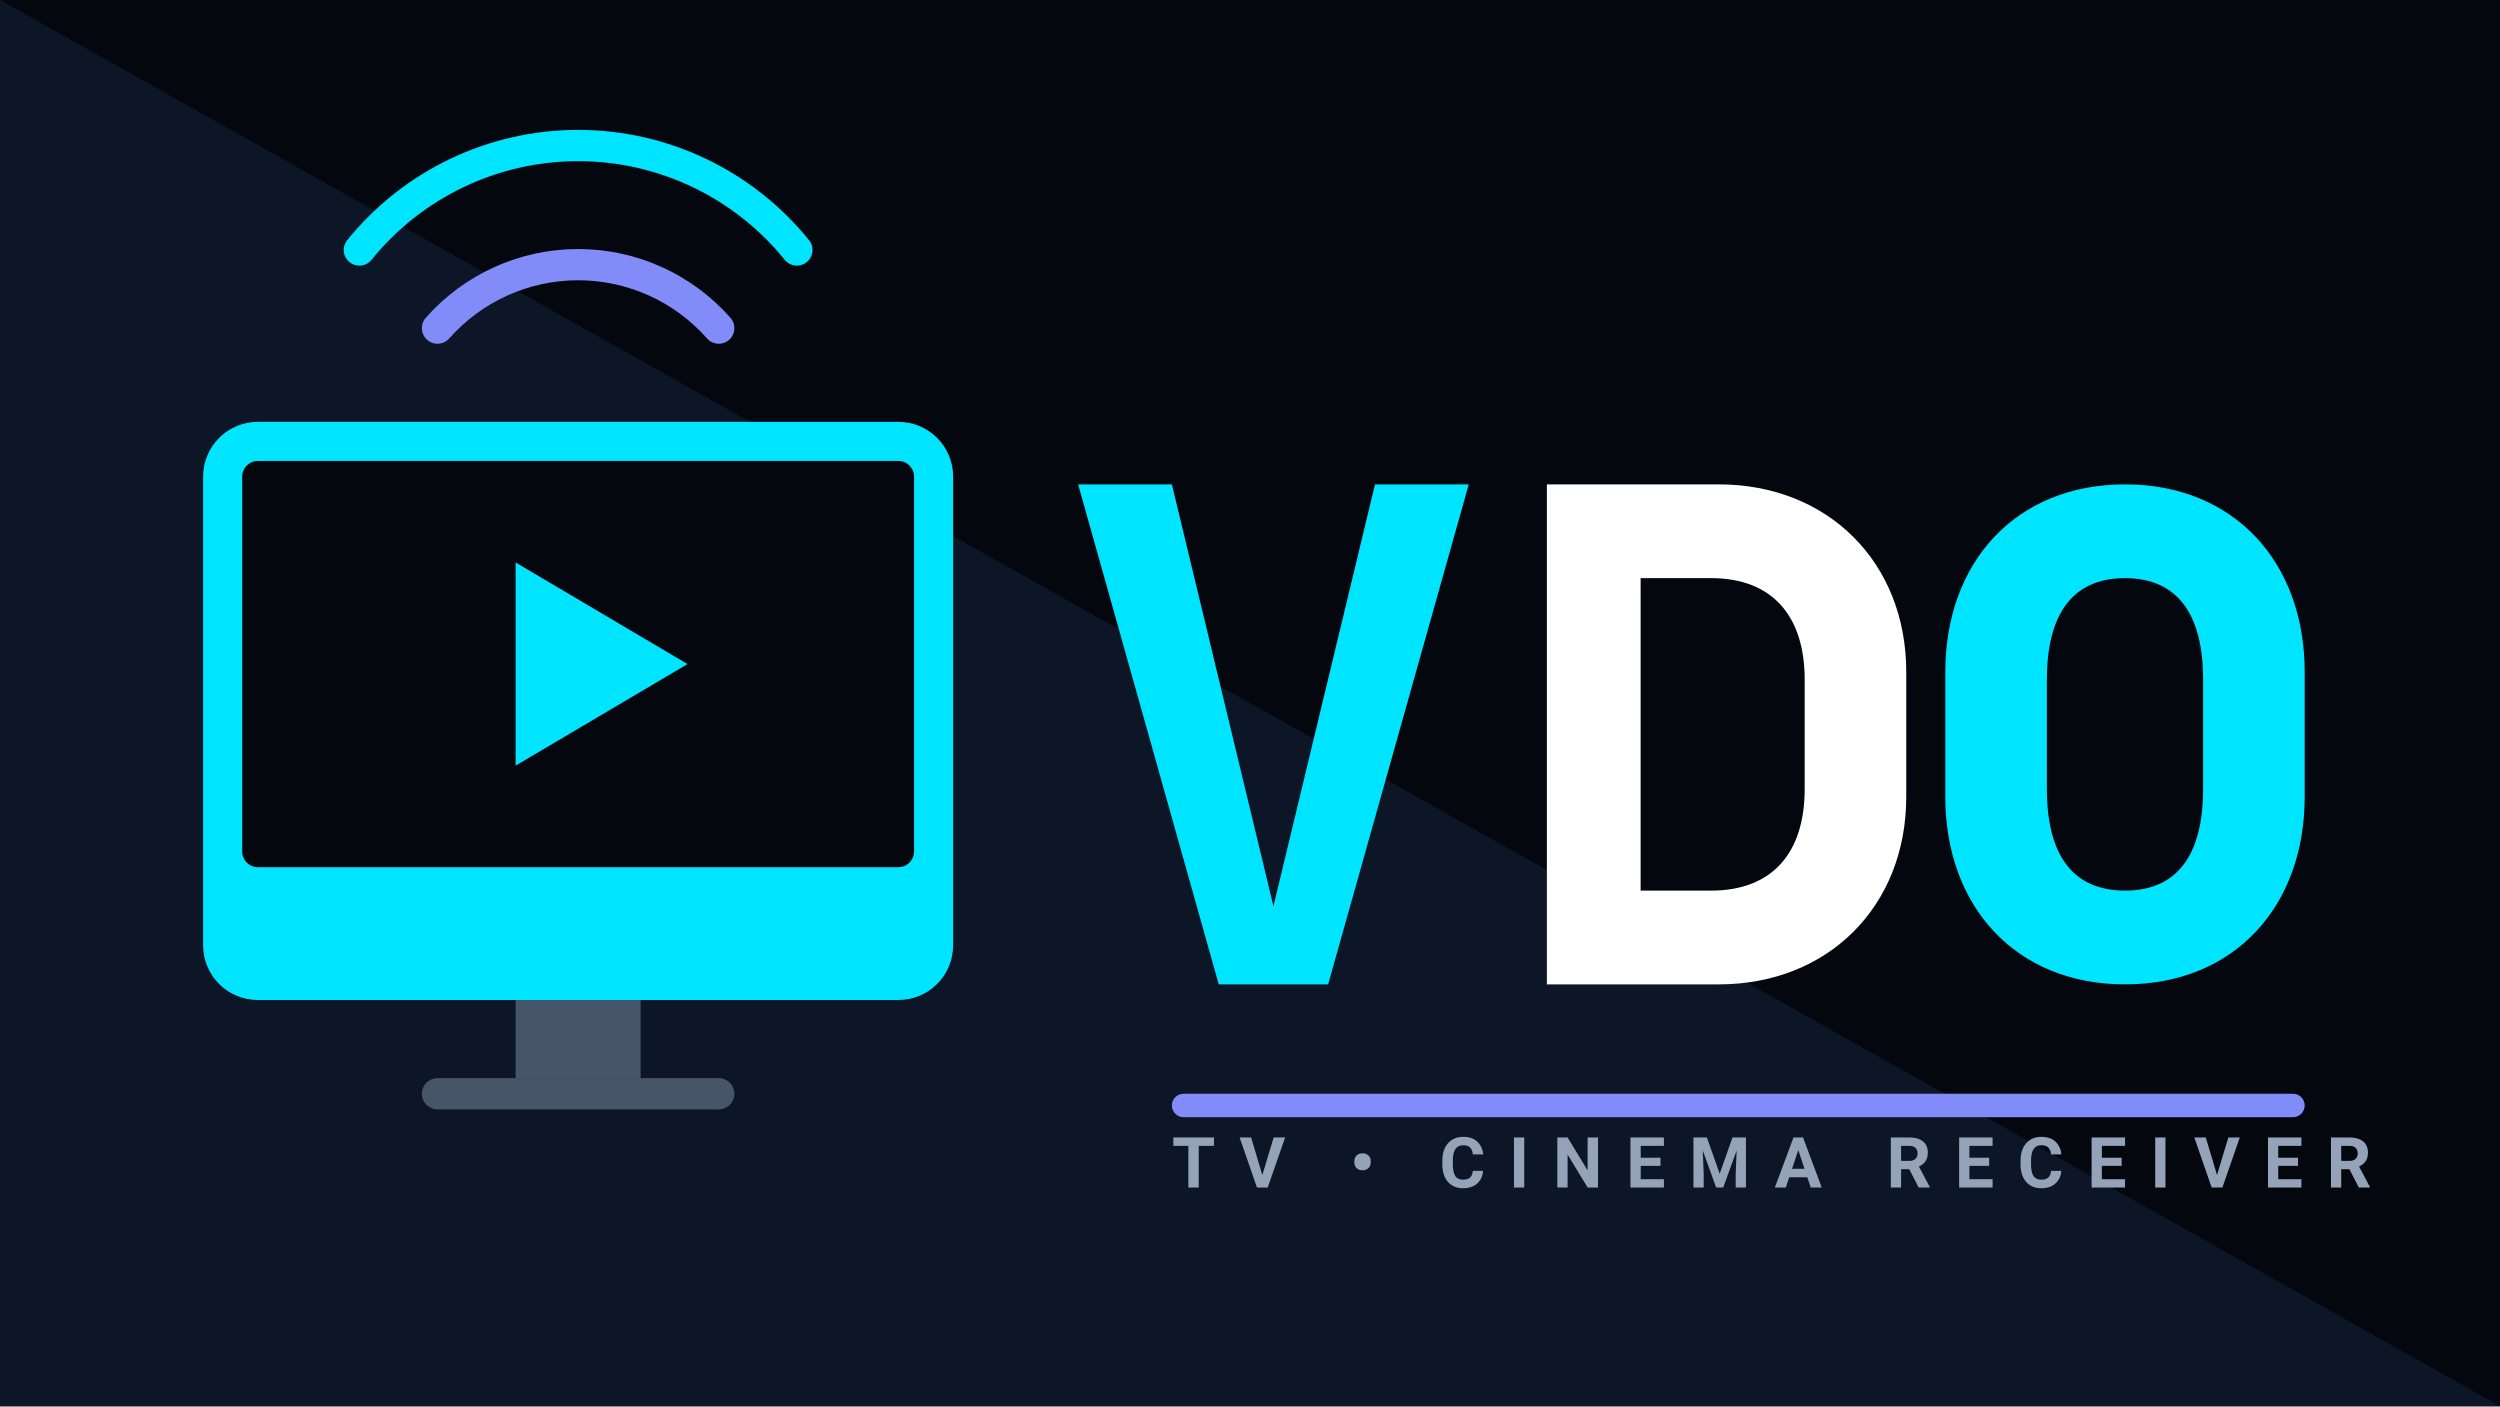
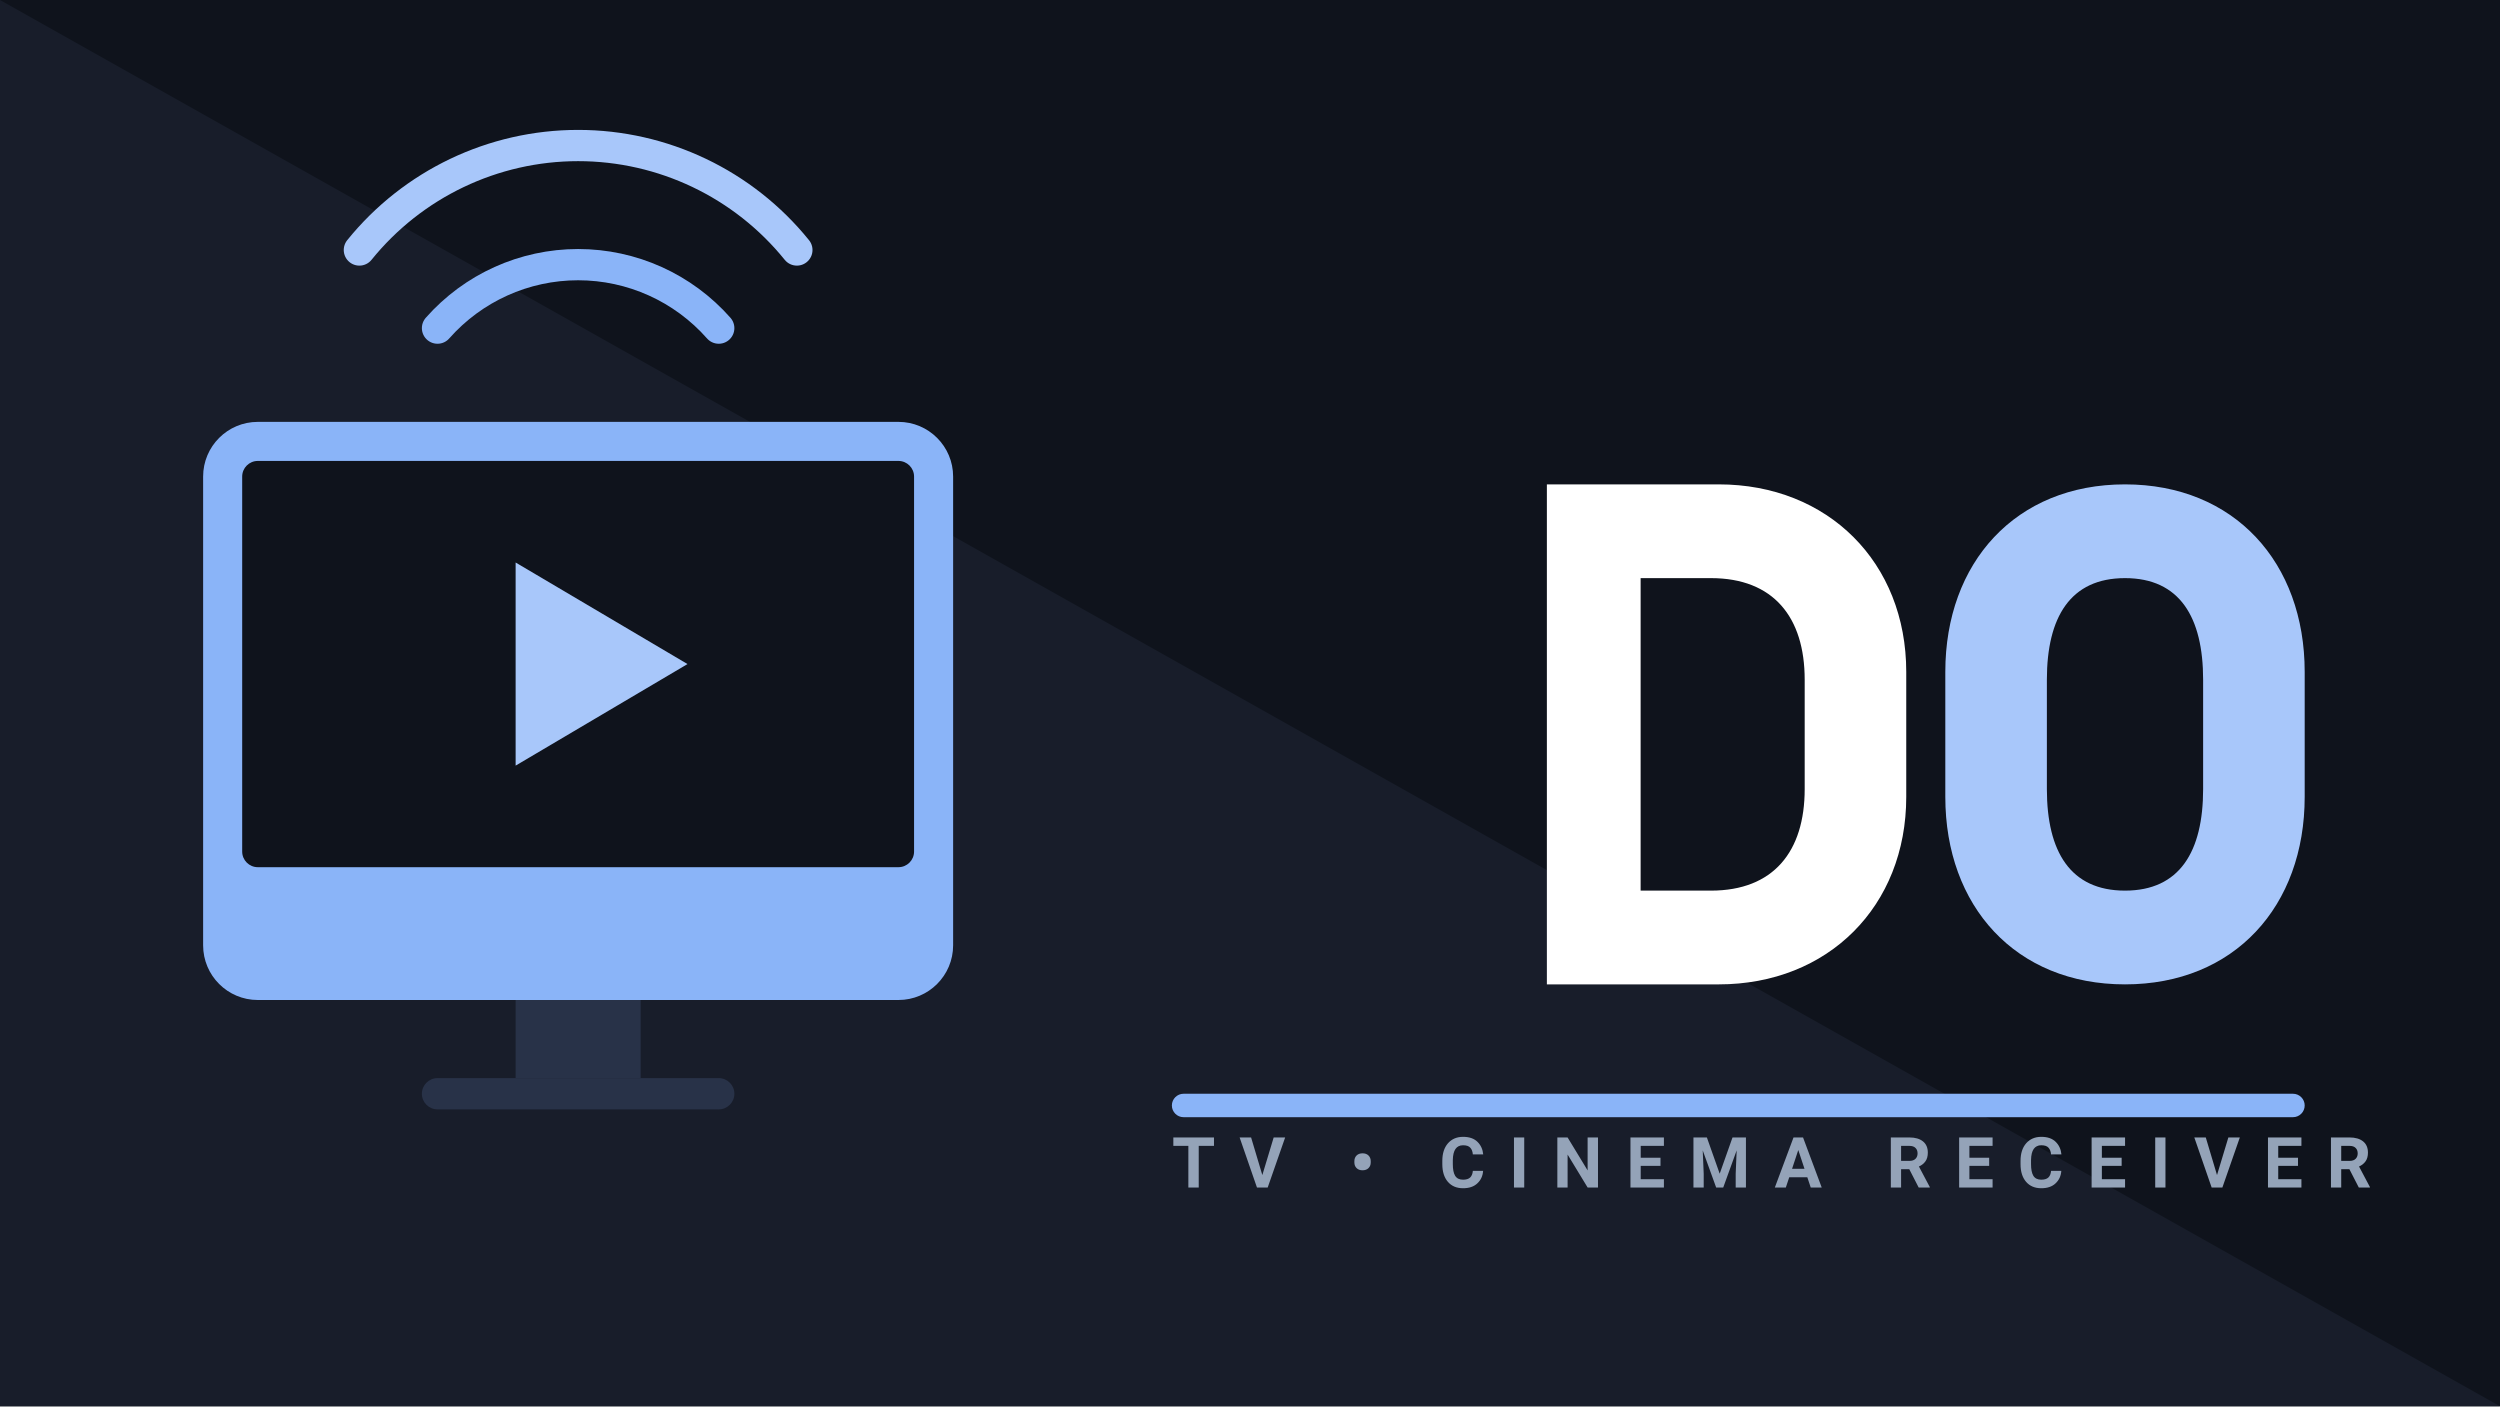
<svg xmlns="http://www.w3.org/2000/svg" viewBox="0 0 320 180" width="640" height="360">
-   <rect width="320" height="180" fill="#05070E" />
-   <polygon points="0,0 320,180 0,180" fill="#0D1627" />
-   <rect x="66" y="128" width="16" height="10" fill="#475569" />
-   <rect x="54" y="138" width="40" height="4" rx="2" fill="#475569" />
-   <rect x="26" y="54" width="96" height="74" rx="7" fill="#00E5FF" />
-   <rect x="31" y="59" width="86" height="52" rx="2" fill="#05070E" />
-   <polygon points="66,72 88,85 66,98" fill="#00E5FF" />
-   <path stroke="#818CF8" stroke-width="4" stroke-linecap="round" fill="none" d="M56,42 a24,24 0 0,1 36,0" />
-   <path stroke="#00E5FF" stroke-width="4" stroke-linecap="round" fill="none" d="M46,32 a36,36 0 0,1 56,0" />
-   <polygon points="150,62 163,116 176,62 188,62 170,126 156,126 138,62" fill="#00E5FF" />
+   <rect width="320" height="180" fill="#0F131C" />
+   <polygon points="0,0 320,180 0,180" fill="#181D2A" />
+   <rect x="66" y="128" width="16" height="10" fill="#283248" />
+   <rect x="54" y="138" width="40" height="4" rx="2" fill="#283248" />
+   <rect x="26" y="54" width="96" height="74" rx="7" fill="#8AB4F8" />
+   <rect x="31" y="59" width="86" height="52" rx="2" fill="#0F131C" />
+   <polygon points="66,72 88,85 66,98" fill="#A8C7FA" />
+   <path stroke="#8AB4F8" stroke-width="4" stroke-linecap="round" fill="none" d="M56,42 a24,24 0 0,1 36,0" />
+   <path stroke="#A8C7FA" stroke-width="4" stroke-linecap="round" fill="none" d="M46,32 a36,36 0 0,1 56,0" />
+   <polygon points="150,62 163,116 176,62 188,62 L170,126 L156,126 L138,62" fill="#8AB4F8" />
  <path fill="#FFFFFF" d="M198,62 H220 C234,62 244,72 244,86 L244,102 C244,116 234,126 220,126 H198 Z M210,74 V114 H219 C227,114 231,109 231,101 V87 C231,79 227,74 219,74 Z" />
-   <path fill="#00E5FF" d="M272,62 C258,62 249,72 249,86 V102 C249,116 258,126 272,126 C286,126 295,116 295,102 V86 C295,72 286,62 272,62 Z M272,74 C279,74 282,79 282,87 V101 C282,109 279,114 272,114 C265,114 262,109 262,101 V87 C262,79 265,74 272,74 Z" />
-   <rect x="150" y="140" width="145" height="3" rx="1.5" fill="#818CF8" />
+   <path fill="#A8C7FA" d="M272,62 C258,62 249,72 249,86 V102 C249,116 258,126 272,126 C286,126 295,116 295,102 V86 C295,72 286,62 272,62 Z M272,74 C279,74 282,79 282,87 V101 C282,109 279,114 272,114 C265,114 262,109 262,101 V87 C262,79 265,74 272,74 Z" />
+   <rect x="150" y="140" width="145" height="3" rx="1.5" fill="#8AB4F8" />
  <text x="150" y="152" fill="#94A3B8" font-family="-apple-system, BlinkMacSystemFont, Segoe UI, Roboto, sans-serif" font-size="9" font-weight="700" letter-spacing="3">TV • CINEMA RECEIVER</text>
</svg>
